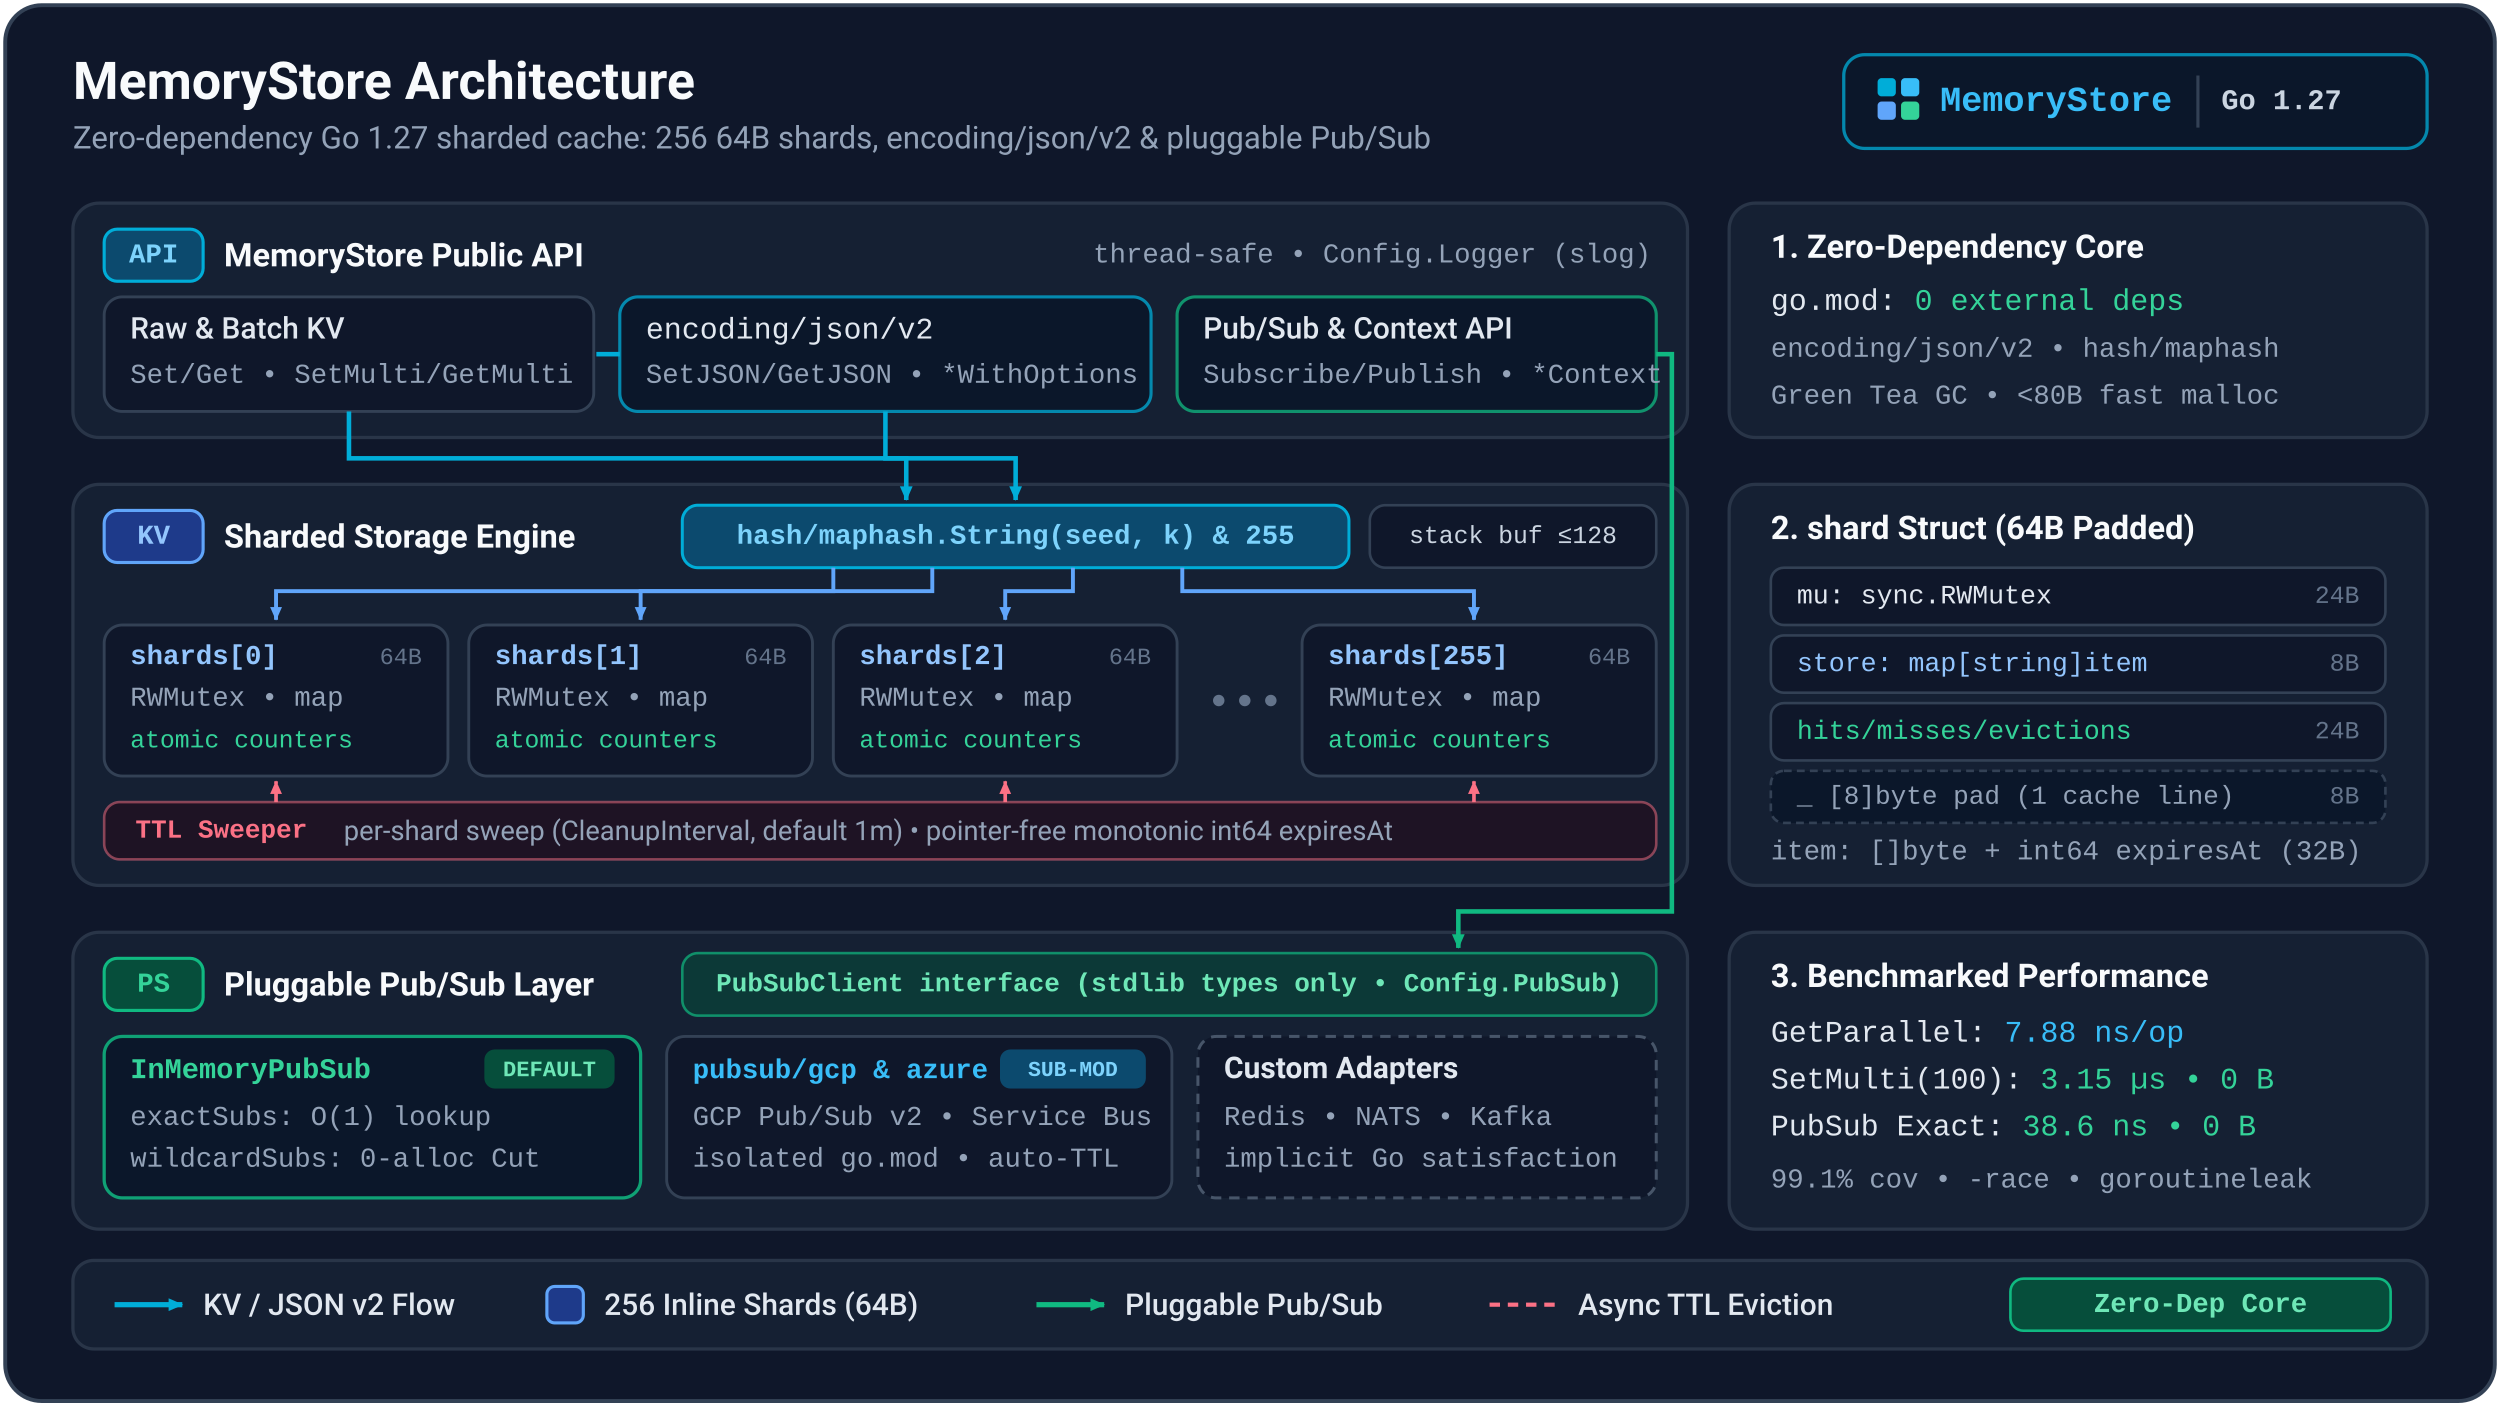
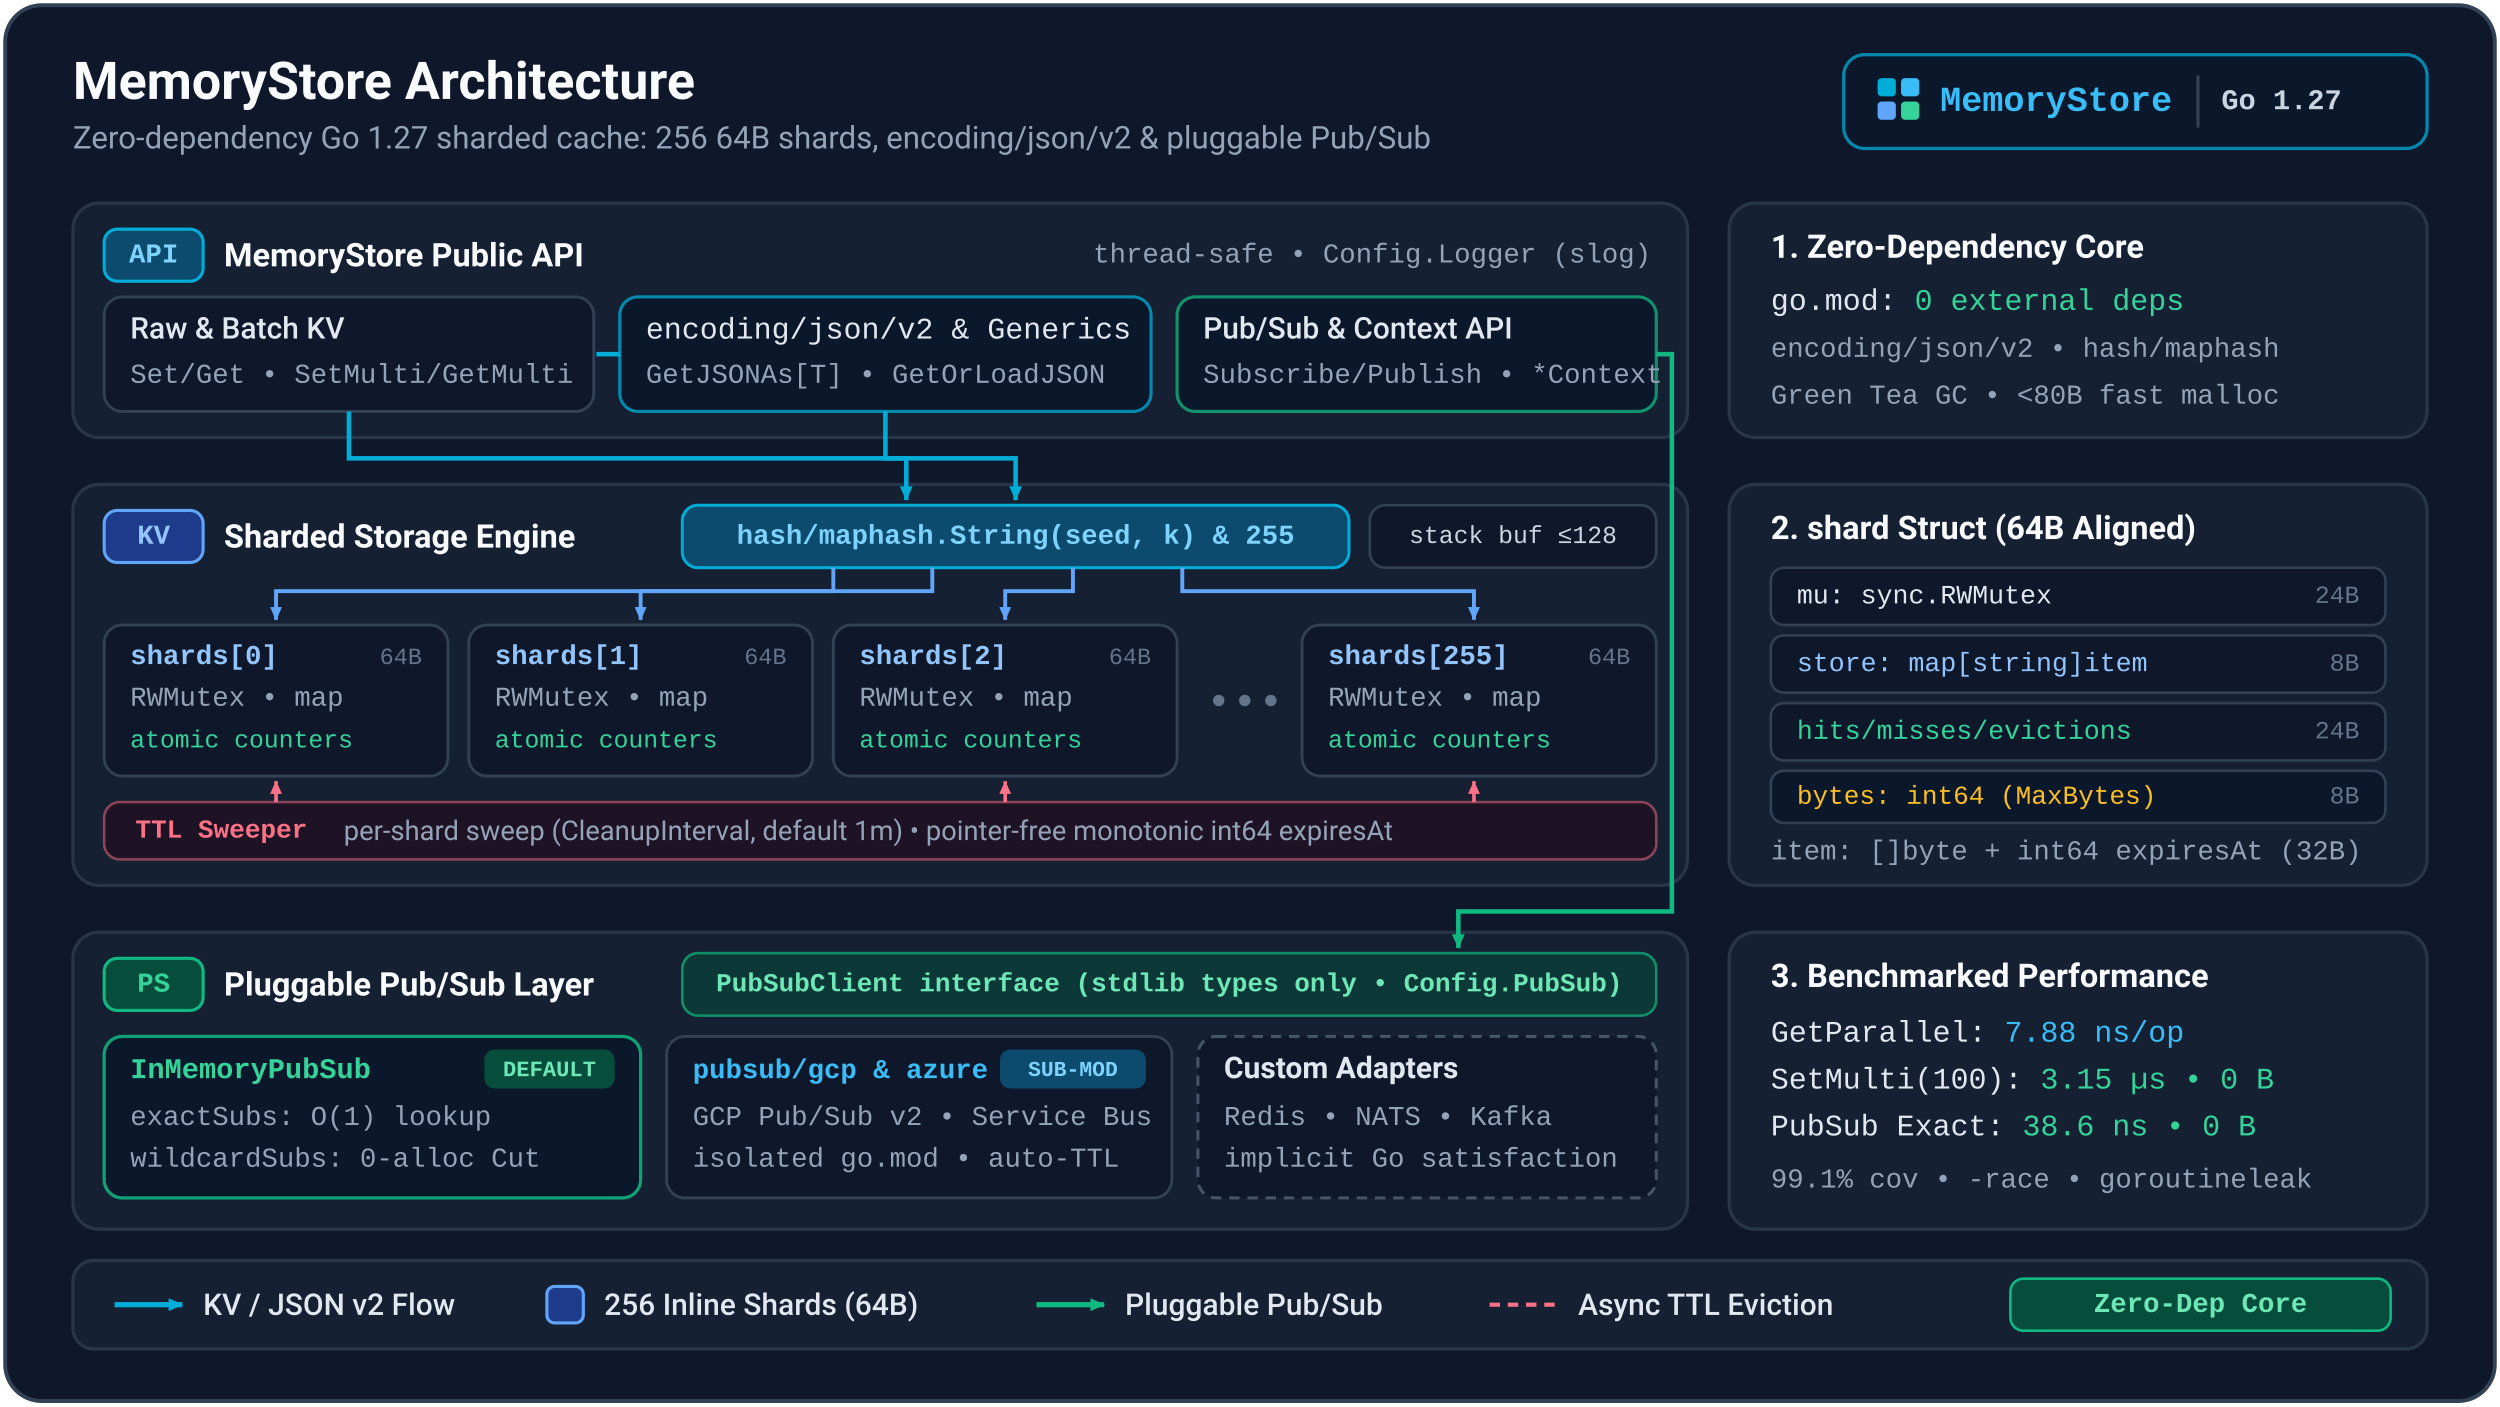
<svg xmlns="http://www.w3.org/2000/svg" viewBox="0 0 960 540" width="960" height="540" role="img" aria-labelledby="title desc">
  <defs>
    <style>
      .sans { font-family: system-ui, -apple-system, 'Segoe UI', Roboto, 'Helvetica Neue', Arial, sans-serif; }
      .mono { font-family: ui-monospace, 'SFMono-Regular', Menlo, Consolas, 'Liberation Mono', 'DejaVu Sans Mono', monospace; }
      .title { font-size: 20px; font-weight: 700; fill: #F8FAFC; }
      .subtitle { font-size: 12px; font-weight: 400; fill: #94A3B8; }
      .panel { fill: #152033; stroke: #293548; stroke-width: 1.25; }
      .subcard { fill: #0F172A; stroke: #334155; stroke-width: 1.1; }
      .panel-title { font-size: 12.5px; font-weight: 700; fill: #F8FAFC; }
      .label { font-size: 11.5px; font-weight: 500; fill: #E2E8F0; }
      .muted { font-size: 10.5px; font-weight: 400; fill: #94A3B8; }
      .flow-cyan { stroke: #00ADD8; stroke-width: 1.75; fill: none; }
      .flow-blue { stroke: #60A5FA; stroke-width: 1.5; fill: none; }
      .flow-green { stroke: #10B981; stroke-width: 1.75; fill: none; }
      .flow-rose { stroke: #FB7185; stroke-width: 1.4; stroke-dasharray: 4 3; fill: none; }
    </style>
    <marker id="arrow-cyan" viewBox="0 0 10 10" refX="8.5" refY="5" markerWidth="7" markerHeight="7" markerUnits="userSpaceOnUse" orient="auto-start-reverse">
      <path d="M 1 1.5 L 9 5 L 1 8.5 z" fill="#00ADD8" />
    </marker>
    <marker id="arrow-blue" viewBox="0 0 10 10" refX="8.5" refY="5" markerWidth="6.5" markerHeight="6.5" markerUnits="userSpaceOnUse" orient="auto-start-reverse">
      <path d="M 1 1.5 L 9 5 L 1 8.5 z" fill="#60A5FA" />
    </marker>
    <marker id="arrow-green" viewBox="0 0 10 10" refX="8.5" refY="5" markerWidth="7" markerHeight="7" markerUnits="userSpaceOnUse" orient="auto-start-reverse">
      <path d="M 1 1.5 L 9 5 L 1 8.5 z" fill="#10B981" />
    </marker>
    <marker id="arrow-rose" viewBox="0 0 10 10" refX="8.5" refY="5" markerWidth="6.5" markerHeight="6.5" markerUnits="userSpaceOnUse" orient="auto-start-reverse">
      <path d="M 1 1.5 L 9 5 L 1 8.5 z" fill="#FB7185" />
    </marker>
  </defs>
  <rect x="2" y="2" width="956" height="536" rx="14" fill="#0F172A" stroke="#334155" stroke-width="1.5" />
  <text x="28" y="38" class="sans title">MemoryStore Architecture</text>
  <text x="28" y="57" class="sans subtitle">Zero-dependency Go 1.27 sharded cache: 256 64B shards, encoding/json/v2 &amp; pluggable Pub/Sub</text>
  <rect x="708" y="21" width="224" height="36" rx="8" fill="#0B172A" stroke="#00ADD8" stroke-opacity="0.75" stroke-width="1.25" />
  <rect x="721" y="30" width="7" height="7" rx="1.5" fill="#00ADD8" />
  <rect x="730" y="30" width="7" height="7" rx="1.5" fill="#38BDF8" />
  <rect x="721" y="39" width="7" height="7" rx="1.5" fill="#60A5FA" />
  <rect x="730" y="39" width="7" height="7" rx="1.5" fill="#34D399" />
  <text x="745" y="39" class="mono" font-size="13.5" font-weight="700" fill="#38BDF8" dominant-baseline="central">MemoryStore</text>
  <line x1="844" y1="29" x2="844" y2="49" stroke="#334155" stroke-width="1.2" />
  <text x="853" y="39" class="mono" font-size="11" font-weight="600" fill="#CBD5E1" dominant-baseline="central">Go 1.27</text>
  <rect x="28" y="78" width="620" height="90" rx="10" class="panel" />
  <rect x="40" y="88" width="38" height="20" rx="5" fill="#0C4A6E" stroke="#00ADD8" stroke-width="1.2" />
  <text x="59" y="98" class="mono" font-size="10.5" font-weight="700" fill="#7DD3FC" text-anchor="middle" dominant-baseline="central">API</text>
  <text x="86" y="98" class="sans panel-title" dominant-baseline="central">MemoryStore Public API</text>
  <text x="634" y="98" class="mono muted" text-anchor="end" dominant-baseline="central">thread-safe • Config.Logger (slog)</text>
  <rect x="40" y="114" width="188" height="44" rx="7" class="subcard" />
  <text x="50" y="130" class="sans label" font-weight="600" fill="#38BDF8">Raw &amp; Batch KV</text>
  <text x="50" y="147" class="mono muted" font-size="9.5">Set/Get • SetMulti/GetMulti</text>
  <rect x="238" y="114" width="204" height="44" rx="7" fill="#0B172A" stroke="#00ADD8" stroke-opacity="0.75" stroke-width="1.2" />
-   <text x="248" y="130" class="mono label" font-weight="700" fill="#7DD3FC">encoding/json/v2</text>
-   <text x="248" y="147" class="mono muted" font-size="9.5">SetJSON/GetJSON • *WithOptions</text>
+   <text x="248" y="130" class="mono label" font-weight="700" fill="#7DD3FC">encoding/json/v2 &amp; Generics</text>
+   <text x="248" y="147" class="mono muted" font-size="9.2">GetJSONAs[T] • GetOrLoadJSON</text>
  <rect x="452" y="114" width="184" height="44" rx="7" fill="#0B172A" stroke="#10B981" stroke-opacity="0.75" stroke-width="1.2" />
  <text x="462" y="130" class="sans label" font-weight="600" fill="#34D399">Pub/Sub &amp; Context API</text>
  <text x="462" y="147" class="mono muted" font-size="9.5">Subscribe/Publish • *Context</text>
  <line x1="238" y1="136" x2="229" y2="136" class="flow-cyan" />
  <rect x="28" y="186" width="620" height="154" rx="10" class="panel" />
  <rect x="40" y="196" width="38" height="20" rx="5" fill="#1E3A8A" stroke="#60A5FA" stroke-width="1.2" />
  <text x="59" y="206" class="mono" font-size="10.5" font-weight="700" fill="#93C5FD" text-anchor="middle" dominant-baseline="central">KV</text>
  <text x="86" y="206" class="sans panel-title" dominant-baseline="central">Sharded Storage Engine</text>
  <rect x="262" y="194" width="256" height="24" rx="6" fill="#0C4A6E" stroke="#00ADD8" stroke-width="1.15" />
  <text x="390" y="206" class="mono" font-size="10.5" font-weight="600" fill="#7DD3FC" text-anchor="middle" dominant-baseline="central">hash/maphash.String(seed, k) &amp; 255</text>
  <rect x="526" y="194" width="110" height="24" rx="6" fill="#0F172A" stroke="#334155" />
  <text x="581" y="206" class="mono" font-size="9.5" fill="#CBD5E1" text-anchor="middle" dominant-baseline="central">stack buf ≤128</text>
  <path d="M 320 218 L 320 227 L 106 227 L 106 238" class="flow-blue" marker-end="url(#arrow-blue)" />
  <path d="M 358 218 L 358 227 L 246 227 L 246 238" class="flow-blue" marker-end="url(#arrow-blue)" />
  <path d="M 412 218 L 412 227 L 386 227 L 386 238" class="flow-blue" marker-end="url(#arrow-blue)" />
  <path d="M 454 218 L 454 227 L 566 227 L 566 238" class="flow-blue" marker-end="url(#arrow-blue)" />
  <rect x="40" y="240" width="132" height="58" rx="7" class="subcard" />
  <text x="50" y="255" class="mono" font-size="10.5" font-weight="700" fill="#93C5FD">shards[0]</text>
  <text x="162" y="255" class="mono" font-size="9" fill="#64748B" text-anchor="end">64B</text>
  <text x="50" y="271" class="mono muted">RWMutex • map</text>
  <text x="50" y="287" class="mono" font-size="9.5" fill="#34D399">atomic counters</text>
  <rect x="180" y="240" width="132" height="58" rx="7" class="subcard" />
  <text x="190" y="255" class="mono" font-size="10.5" font-weight="700" fill="#93C5FD">shards[1]</text>
  <text x="302" y="255" class="mono" font-size="9" fill="#64748B" text-anchor="end">64B</text>
  <text x="190" y="271" class="mono muted">RWMutex • map</text>
  <text x="190" y="287" class="mono" font-size="9.5" fill="#34D399">atomic counters</text>
  <rect x="320" y="240" width="132" height="58" rx="7" class="subcard" />
  <text x="330" y="255" class="mono" font-size="10.5" font-weight="700" fill="#93C5FD">shards[2]</text>
  <text x="442" y="255" class="mono" font-size="9" fill="#64748B" text-anchor="end">64B</text>
  <text x="330" y="271" class="mono muted">RWMutex • map</text>
  <text x="330" y="287" class="mono" font-size="9.5" fill="#34D399">atomic counters</text>
  <circle cx="468" cy="269" r="2.2" fill="#64748B" />
  <circle cx="478" cy="269" r="2.2" fill="#64748B" />
  <circle cx="488" cy="269" r="2.2" fill="#64748B" />
  <rect x="500" y="240" width="136" height="58" rx="7" class="subcard" />
  <text x="510" y="255" class="mono" font-size="10.5" font-weight="700" fill="#93C5FD">shards[255]</text>
  <text x="626" y="255" class="mono" font-size="9" fill="#64748B" text-anchor="end">64B</text>
  <text x="510" y="271" class="mono muted">RWMutex • map</text>
  <text x="510" y="287" class="mono" font-size="9.5" fill="#34D399">atomic counters</text>
  <rect x="40" y="308" width="596" height="22" rx="6" fill="#1E1324" stroke="#FB7185" stroke-opacity="0.5" stroke-width="1" />
  <text x="52" y="319" class="mono" font-size="10" font-weight="600" fill="#FB7185" dominant-baseline="central">TTL Sweeper</text>
  <text x="132" y="319" class="sans muted" dominant-baseline="central">per-shard sweep (CleanupInterval, default 1m) • pointer-free monotonic int64 expiresAt</text>
  <line x1="106" y1="308" x2="106" y2="300" class="flow-rose" marker-end="url(#arrow-rose)" />
  <line x1="386" y1="308" x2="386" y2="300" class="flow-rose" marker-end="url(#arrow-rose)" />
  <line x1="566" y1="308" x2="566" y2="300" class="flow-rose" marker-end="url(#arrow-rose)" />
  <rect x="28" y="358" width="620" height="114" rx="10" class="panel" />
  <rect x="40" y="368" width="38" height="20" rx="5" fill="#064E3B" stroke="#10B981" stroke-width="1.2" />
  <text x="59" y="378" class="mono" font-size="10.5" font-weight="700" fill="#34D399" text-anchor="middle" dominant-baseline="central">PS</text>
  <text x="86" y="378" class="sans panel-title" dominant-baseline="central">Pluggable Pub/Sub Layer</text>
  <rect x="262" y="366" width="374" height="24" rx="6" fill="#064E3B" fill-opacity="0.55" stroke="#10B981" stroke-opacity="0.7" stroke-width="1" />
  <text x="449" y="378" class="mono" font-size="10" font-weight="600" fill="#6EE7B7" text-anchor="middle" dominant-baseline="central">PubSubClient interface (stdlib types only • Config.PubSub)</text>
  <rect x="40" y="398" width="206" height="62" rx="7" fill="#0B172A" stroke="#10B981" stroke-opacity="0.85" stroke-width="1.25" />
  <text x="50" y="414" class="mono" font-size="11" font-weight="700" fill="#34D399">InMemoryPubSub</text>
  <rect x="186" y="403" width="50" height="15" rx="4" fill="#064E3B" />
  <text x="211" y="411" class="mono" font-size="8.5" font-weight="700" fill="#6EE7B7" text-anchor="middle" dominant-baseline="central">DEFAULT</text>
  <text x="50" y="432" class="mono muted" font-size="9.5">exactSubs: O(1) lookup</text>
  <text x="50" y="448" class="mono muted" font-size="9.5">wildcardSubs: 0-alloc Cut</text>
  <rect x="256" y="398" width="194" height="62" rx="7" class="subcard" />
  <text x="266" y="414" class="mono" font-size="10.5" font-weight="700" fill="#38BDF8">pubsub/gcp &amp; azure</text>
  <rect x="384" y="403" width="56" height="15" rx="4" fill="#0C4A6E" />
  <text x="412" y="411" class="mono" font-size="8.2" font-weight="600" fill="#7DD3FC" text-anchor="middle" dominant-baseline="central">SUB-MOD</text>
  <text x="266" y="432" class="mono muted" font-size="9.5">GCP Pub/Sub v2 • Service Bus</text>
  <text x="266" y="448" class="mono muted" font-size="9.5">isolated go.mod • auto-TTL</text>
  <rect x="460" y="398" width="176" height="62" rx="7" fill="#0F172A" stroke="#475569" stroke-width="1.15" stroke-dasharray="4 3" />
  <text x="470" y="414" class="sans" font-size="11.5" font-weight="700" fill="#E2E8F0">Custom Adapters</text>
  <text x="470" y="432" class="mono muted" font-size="9.5">Redis • NATS • Kafka</text>
  <text x="470" y="448" class="mono muted" font-size="9.5">implicit Go satisfaction</text>
  <path d="M 134 158 L 134 176 L 348 176 L 348 192" class="flow-cyan" marker-end="url(#arrow-cyan)" />
  <path d="M 340 158 L 340 176 L 390 176 L 390 192" class="flow-cyan" marker-end="url(#arrow-cyan)" />
  <path d="M 636 136 L 642 136 L 642 350 L 560 350 L 560 364" class="flow-green" marker-end="url(#arrow-green)" />
  <rect x="664" y="78" width="268" height="90" rx="10" class="panel" />
  <text x="680" y="99" class="sans panel-title" fill="#38BDF8">1. Zero-Dependency Core</text>
  <text x="680" y="119" class="mono label">go.mod: <tspan fill="#34D399">0 external deps</tspan>
  </text>
  <text x="680" y="137" class="mono muted">encoding/json/v2 • hash/maphash</text>
  <text x="680" y="155" class="mono muted">Green Tea GC • &lt;80B fast malloc</text>
  <rect x="664" y="186" width="268" height="154" rx="10" class="panel" />
-   <text x="680" y="207" class="sans panel-title" fill="#60A5FA">2. shard Struct (64B Padded)</text>
+   <text x="680" y="207" class="sans panel-title" fill="#60A5FA">2. shard Struct (64B Aligned)</text>
  <rect x="680" y="218" width="236" height="22" rx="5" fill="#0F172A" stroke="#334155" />
  <text x="690" y="229" class="mono" font-size="10.2" fill="#E2E8F0" dominant-baseline="central">mu: sync.RWMutex</text>
  <text x="906" y="229" class="mono" font-size="9.5" fill="#64748B" text-anchor="end" dominant-baseline="central">24B</text>
  <rect x="680" y="244" width="236" height="22" rx="5" fill="#0F172A" stroke="#334155" />
  <text x="690" y="255" class="mono" font-size="10.2" fill="#93C5FD" dominant-baseline="central">store: map[string]item</text>
  <text x="906" y="255" class="mono" font-size="9.5" fill="#64748B" text-anchor="end" dominant-baseline="central">8B</text>
  <rect x="680" y="270" width="236" height="22" rx="5" fill="#0F172A" stroke="#334155" />
  <text x="690" y="281" class="mono" font-size="10.2" fill="#34D399" dominant-baseline="central">hits/misses/evictions</text>
  <text x="906" y="281" class="mono" font-size="9.5" fill="#64748B" text-anchor="end" dominant-baseline="central">24B</text>
-   <rect x="680" y="296" width="236" height="20" rx="5" fill="#0B172A" stroke="#334155" stroke-dasharray="3 2" />
-   <text x="690" y="306" class="mono" font-size="10" fill="#94A3B8" dominant-baseline="central">_ [8]byte pad (1 cache line)</text>
+   <rect x="680" y="296" width="236" height="20" rx="5" fill="#0B172A" stroke="#334155" />
+   <text x="690" y="306" class="mono" font-size="10" fill="#FBBF24" dominant-baseline="central">bytes: int64 (MaxBytes)</text>
  <text x="906" y="306" class="mono" font-size="9.5" fill="#64748B" text-anchor="end" dominant-baseline="central">8B</text>
  <text x="680" y="330" class="mono muted">item: []byte + int64 expiresAt (32B)</text>
  <rect x="664" y="358" width="268" height="114" rx="10" class="panel" />
  <text x="680" y="379" class="sans panel-title" fill="#34D399">3. Benchmarked Performance</text>
  <text x="680" y="400" class="mono label">GetParallel: <tspan fill="#38BDF8">7.88 ns/op</tspan>
  </text>
  <text x="680" y="418" class="mono label">SetMulti(100): <tspan fill="#34D399">3.15 µs • 0 B</tspan>
  </text>
  <text x="680" y="436" class="mono label">PubSub Exact: <tspan fill="#34D399">38.6 ns • 0 B</tspan>
  </text>
  <text x="680" y="456" class="mono muted">99.1% cov • -race • goroutineleak</text>
  <rect x="28" y="484" width="904" height="34" rx="8" class="panel" />
  <line x1="44" y1="501" x2="70" y2="501" stroke="#00ADD8" stroke-width="2" marker-end="url(#arrow-cyan)" />
  <text x="78" y="501" class="sans label" dominant-baseline="central">KV / JSON v2 Flow</text>
  <rect x="210" y="494" width="14" height="14" rx="3" fill="#1E3A8A" stroke="#60A5FA" stroke-width="1.2" />
  <text x="232" y="501" class="sans label" dominant-baseline="central">256 Inline Shards (64B)</text>
  <line x1="398" y1="501" x2="424" y2="501" stroke="#10B981" stroke-width="2" marker-end="url(#arrow-green)" />
  <text x="432" y="501" class="sans label" dominant-baseline="central">Pluggable Pub/Sub</text>
  <line x1="572" y1="501" x2="598" y2="501" stroke="#FB7185" stroke-width="1.6" stroke-dasharray="4 3" />
  <text x="606" y="501" class="sans label" dominant-baseline="central">Async TTL Eviction</text>
  <rect x="772" y="491" width="146" height="20" rx="5" fill="#064E3B" stroke="#10B981" stroke-width="1" />
  <text x="845" y="501" class="mono" font-size="10.5" font-weight="600" fill="#6EE7B7" text-anchor="middle" dominant-baseline="central">Zero-Dep Core</text>
</svg>
